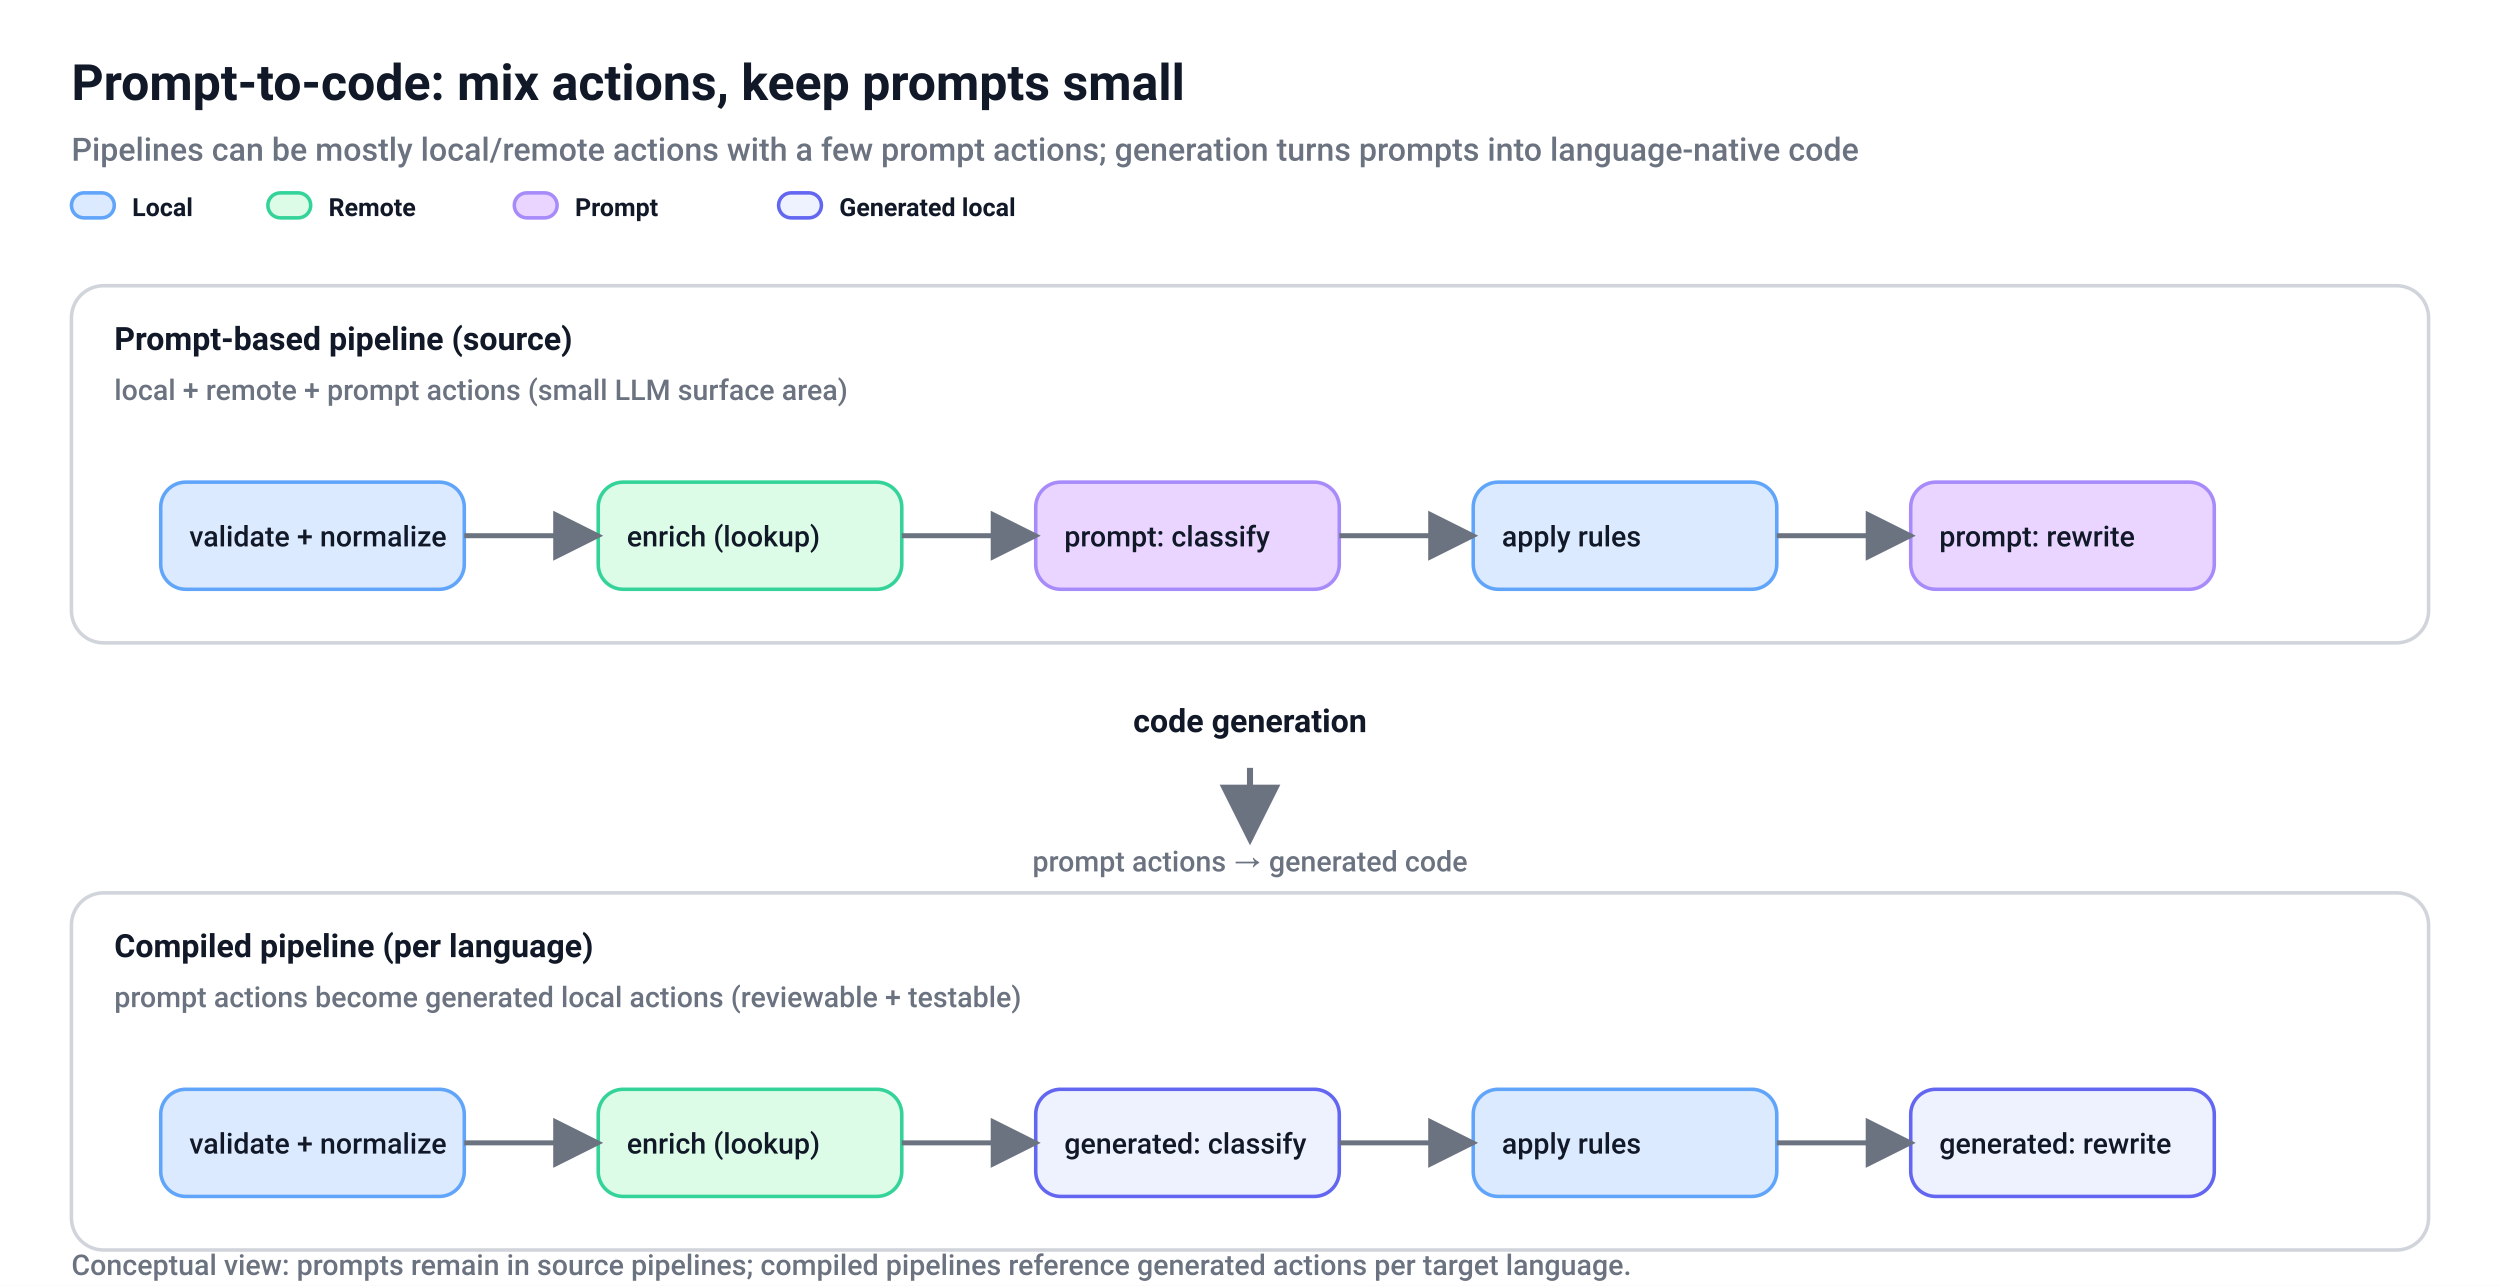
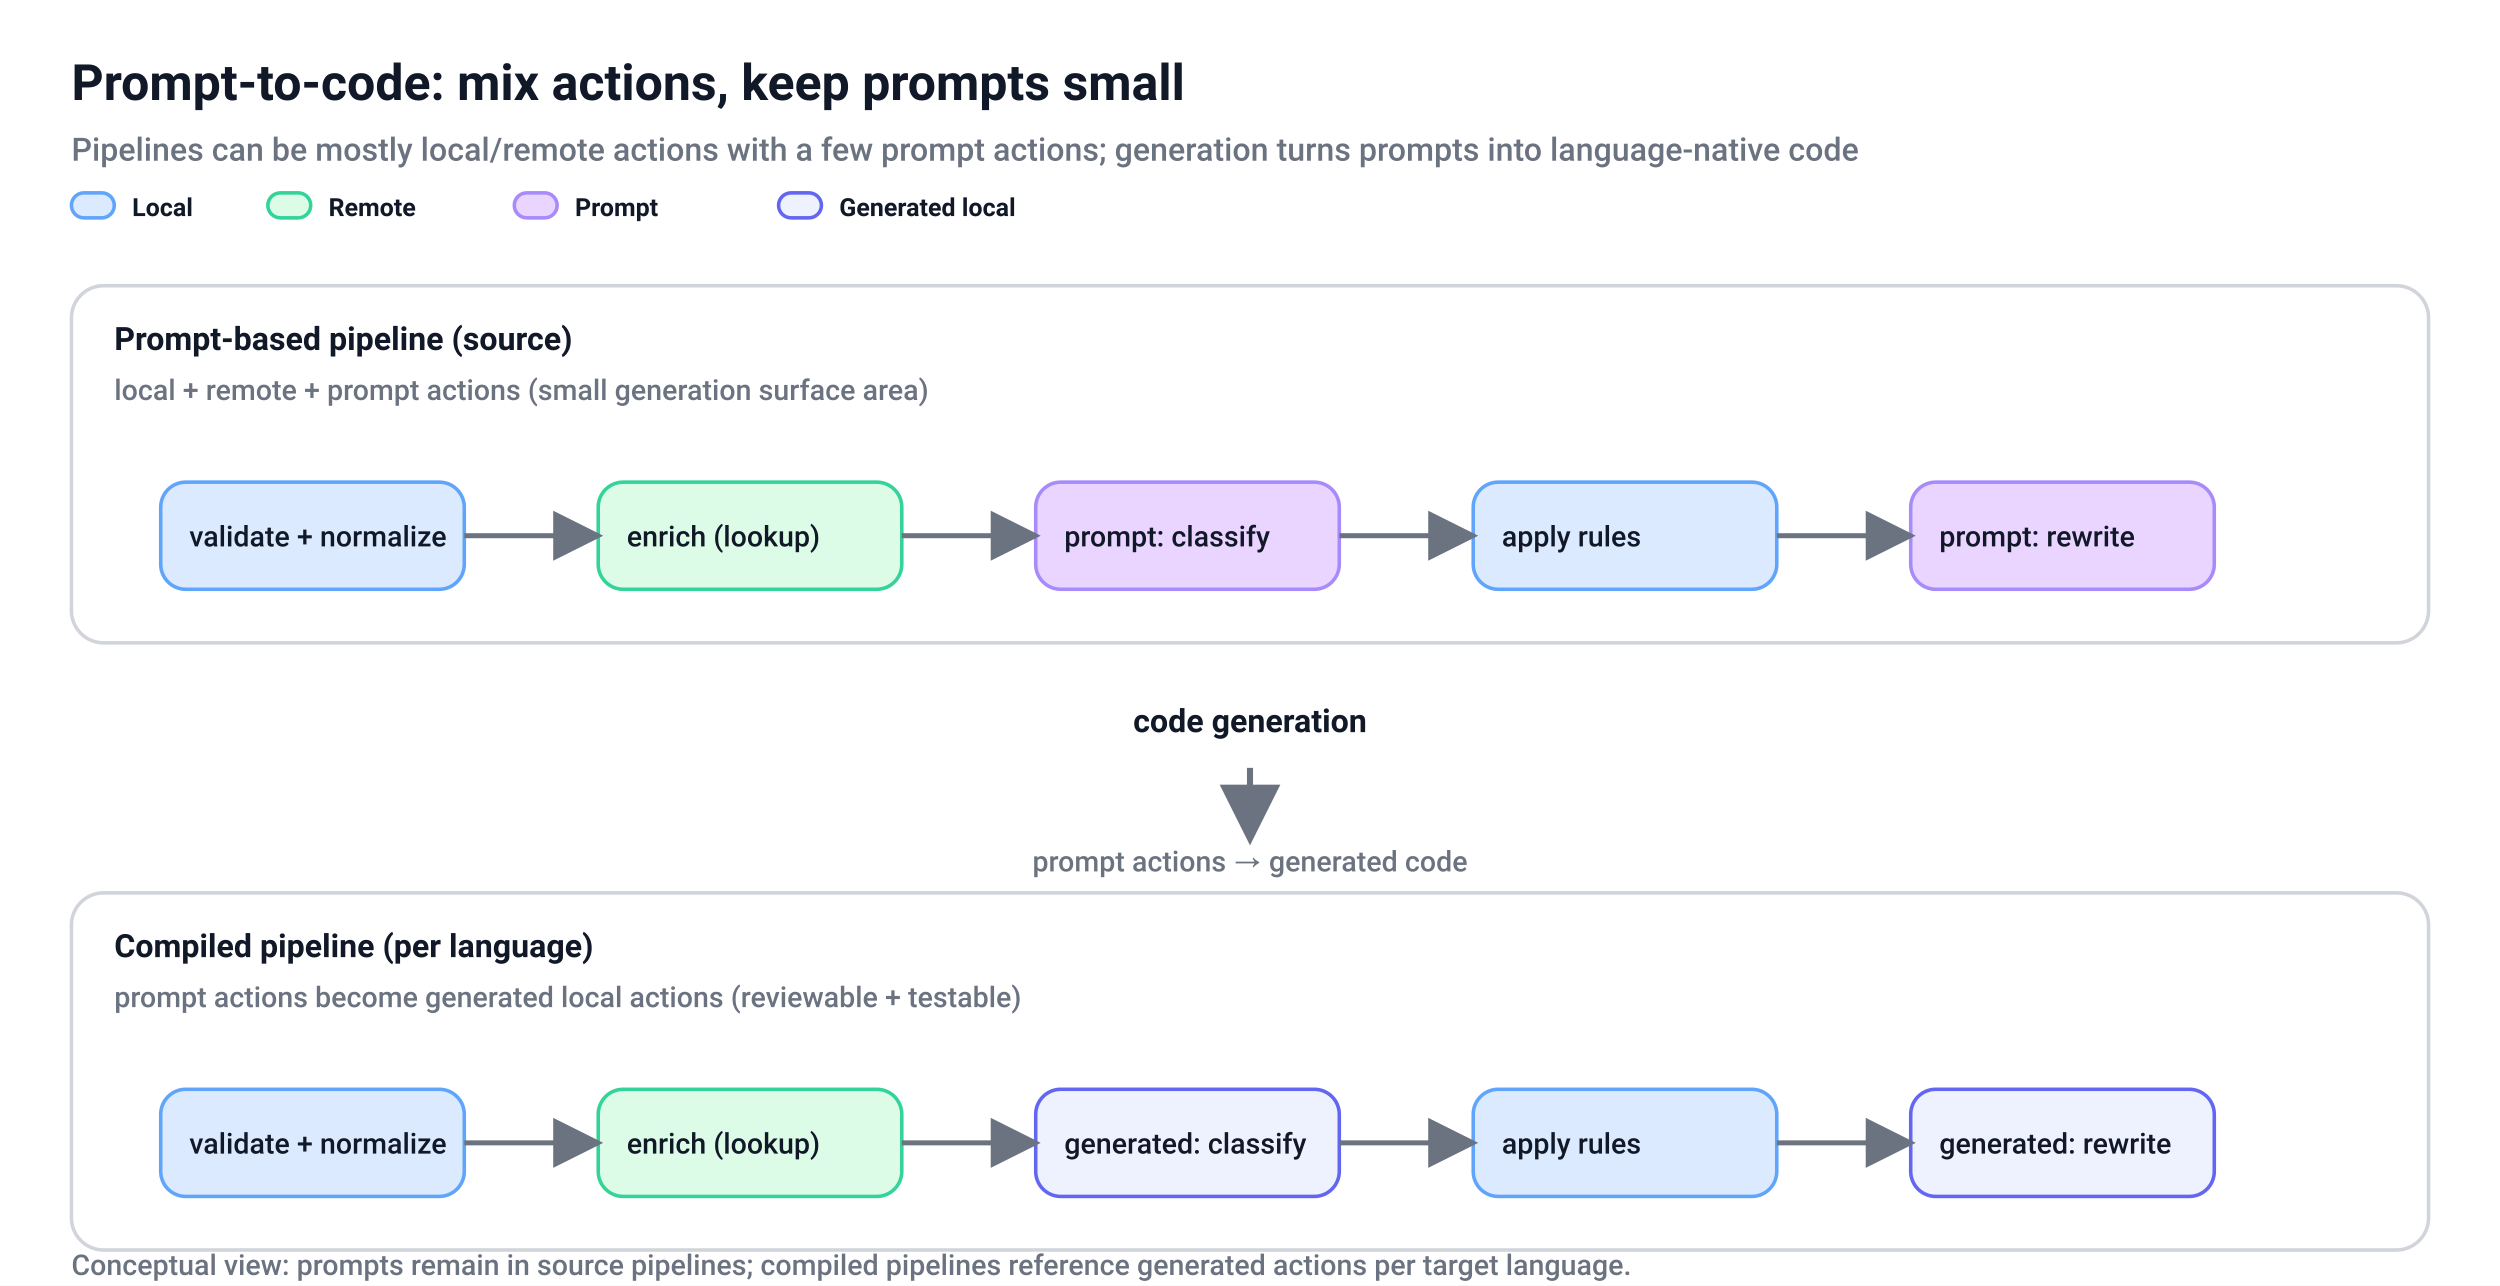
<svg xmlns="http://www.w3.org/2000/svg" width="1400" height="720" viewBox="0 0 1400 720" role="img" aria-label="Prompt-to-code: a prompt-based pipeline with mixed action types compiles into a per-language pipeline where prompt actions become generated local actions.">
  <defs>
    <style>
      .title { font: 700 28px system-ui, -apple-system, Segoe UI, Roboto, Helvetica, Arial, sans-serif; fill: #111827; }
      .subtitle { font: 500 18px system-ui, -apple-system, Segoe UI, Roboto, Helvetica, Arial, sans-serif; fill: #6b7280; }
      .heading { font: 700 18px system-ui, -apple-system, Segoe UI, Roboto, Helvetica, Arial, sans-serif; fill: #111827; }
      .text { font: 500 16px system-ui, -apple-system, Segoe UI, Roboto, Helvetica, Arial, sans-serif; fill: #111827; }
      .muted { fill: #6b7280; }
      .chipText { font: 700 14px system-ui, -apple-system, Segoe UI, Roboto, Helvetica, Arial, sans-serif; fill: #111827; }
      .box { stroke-width: 2; }
    </style>
    <marker id="arrow" markerWidth="10" markerHeight="10" refX="9" refY="5" orient="auto">
      <path d="M0,0 L10,5 L0,10 Z" fill="#6b7280" />
    </marker>
  </defs>
  <rect x="0" y="0" width="1400" height="720" fill="#ffffff" />
  <text x="40" y="56" class="title">Prompt-to-code: mix actions, keep prompts small</text>
  <text x="40" y="90" class="subtitle">Pipelines can be mostly local/remote actions with a few prompt actions; generation turns prompts into language-native code</text>
  <rect x="40" y="108" width="24" height="14" rx="7" fill="#dbeafe" stroke="#60a5fa" class="box" />
  <text x="74" y="121" class="chipText">Local</text>
  <rect x="150" y="108" width="24" height="14" rx="7" fill="#dcfce7" stroke="#34d399" class="box" />
  <text x="184" y="121" class="chipText">Remote</text>
  <rect x="288" y="108" width="24" height="14" rx="7" fill="#e9d5ff" stroke="#a78bfa" class="box" />
  <text x="322" y="121" class="chipText">Prompt</text>
  <rect x="436" y="108" width="24" height="14" rx="7" fill="#eef2ff" stroke="#6366f1" class="box" />
  <text x="470" y="121" class="chipText">Generated local</text>
  <rect x="40" y="160" width="1320" height="200" rx="18" fill="#ffffff" stroke="#d1d5db" class="box" />
  <text x="64" y="196" class="heading">Prompt-based pipeline (source)</text>
-   <text x="64" y="224" class="text muted">local + remote + prompt actions (small LLM surface area)</text>
+   <text x="64" y="224" class="text muted">local + remote + prompt actions (small generation surface area)</text>
  <rect x="90" y="270" width="170" height="60" rx="14" fill="#dbeafe" stroke="#60a5fa" class="box" />
  <text x="106" y="306" class="text">validate + normalize</text>
  <rect x="335" y="270" width="170" height="60" rx="14" fill="#dcfce7" stroke="#34d399" class="box" />
  <text x="351" y="306" class="text">enrich (lookup)</text>
  <rect x="580" y="270" width="170" height="60" rx="14" fill="#e9d5ff" stroke="#a78bfa" class="box" />
  <text x="596" y="306" class="text">prompt: classify</text>
  <rect x="825" y="270" width="170" height="60" rx="14" fill="#dbeafe" stroke="#60a5fa" class="box" />
  <text x="841" y="306" class="text">apply rules</text>
  <rect x="1070" y="270" width="170" height="60" rx="14" fill="#e9d5ff" stroke="#a78bfa" class="box" />
  <text x="1086" y="306" class="text">prompt: rewrite</text>
  <line x1="260" y1="300" x2="335" y2="300" stroke="#6b7280" stroke-width="2.8" marker-end="url(#arrow)" />
  <line x1="505" y1="300" x2="580" y2="300" stroke="#6b7280" stroke-width="2.8" marker-end="url(#arrow)" />
  <line x1="750" y1="300" x2="825" y2="300" stroke="#6b7280" stroke-width="2.8" marker-end="url(#arrow)" />
  <line x1="995" y1="300" x2="1070" y2="300" stroke="#6b7280" stroke-width="2.8" marker-end="url(#arrow)" />
  <text x="700" y="410" class="heading" text-anchor="middle">code generation</text>
  <line x1="700" y1="430" x2="700" y2="470" stroke="#6b7280" stroke-width="3.4" marker-end="url(#arrow)" />
  <text x="700" y="488" class="text muted" text-anchor="middle">prompt actions → generated code</text>
  <rect x="40" y="500" width="1320" height="200" rx="18" fill="#ffffff" stroke="#d1d5db" class="box" />
  <text x="64" y="536" class="heading">Compiled pipeline (per language)</text>
  <text x="64" y="564" class="text muted">prompt actions become generated local actions (reviewable + testable)</text>
  <rect x="90" y="610" width="170" height="60" rx="14" fill="#dbeafe" stroke="#60a5fa" class="box" />
  <text x="106" y="646" class="text">validate + normalize</text>
  <rect x="335" y="610" width="170" height="60" rx="14" fill="#dcfce7" stroke="#34d399" class="box" />
  <text x="351" y="646" class="text">enrich (lookup)</text>
  <rect x="580" y="610" width="170" height="60" rx="14" fill="#eef2ff" stroke="#6366f1" class="box" />
  <text x="596" y="646" class="text">generated: classify</text>
  <rect x="825" y="610" width="170" height="60" rx="14" fill="#dbeafe" stroke="#60a5fa" class="box" />
  <text x="841" y="646" class="text">apply rules</text>
  <rect x="1070" y="610" width="170" height="60" rx="14" fill="#eef2ff" stroke="#6366f1" class="box" />
  <text x="1086" y="646" class="text">generated: rewrite</text>
  <line x1="260" y1="640" x2="335" y2="640" stroke="#6b7280" stroke-width="2.8" marker-end="url(#arrow)" />
  <line x1="505" y1="640" x2="580" y2="640" stroke="#6b7280" stroke-width="2.8" marker-end="url(#arrow)" />
  <line x1="750" y1="640" x2="825" y2="640" stroke="#6b7280" stroke-width="2.8" marker-end="url(#arrow)" />
  <line x1="995" y1="640" x2="1070" y2="640" stroke="#6b7280" stroke-width="2.8" marker-end="url(#arrow)" />
  <text x="40" y="714" class="text muted">Conceptual view: prompts remain in source pipelines; compiled pipelines reference generated actions per target language.</text>
</svg>
